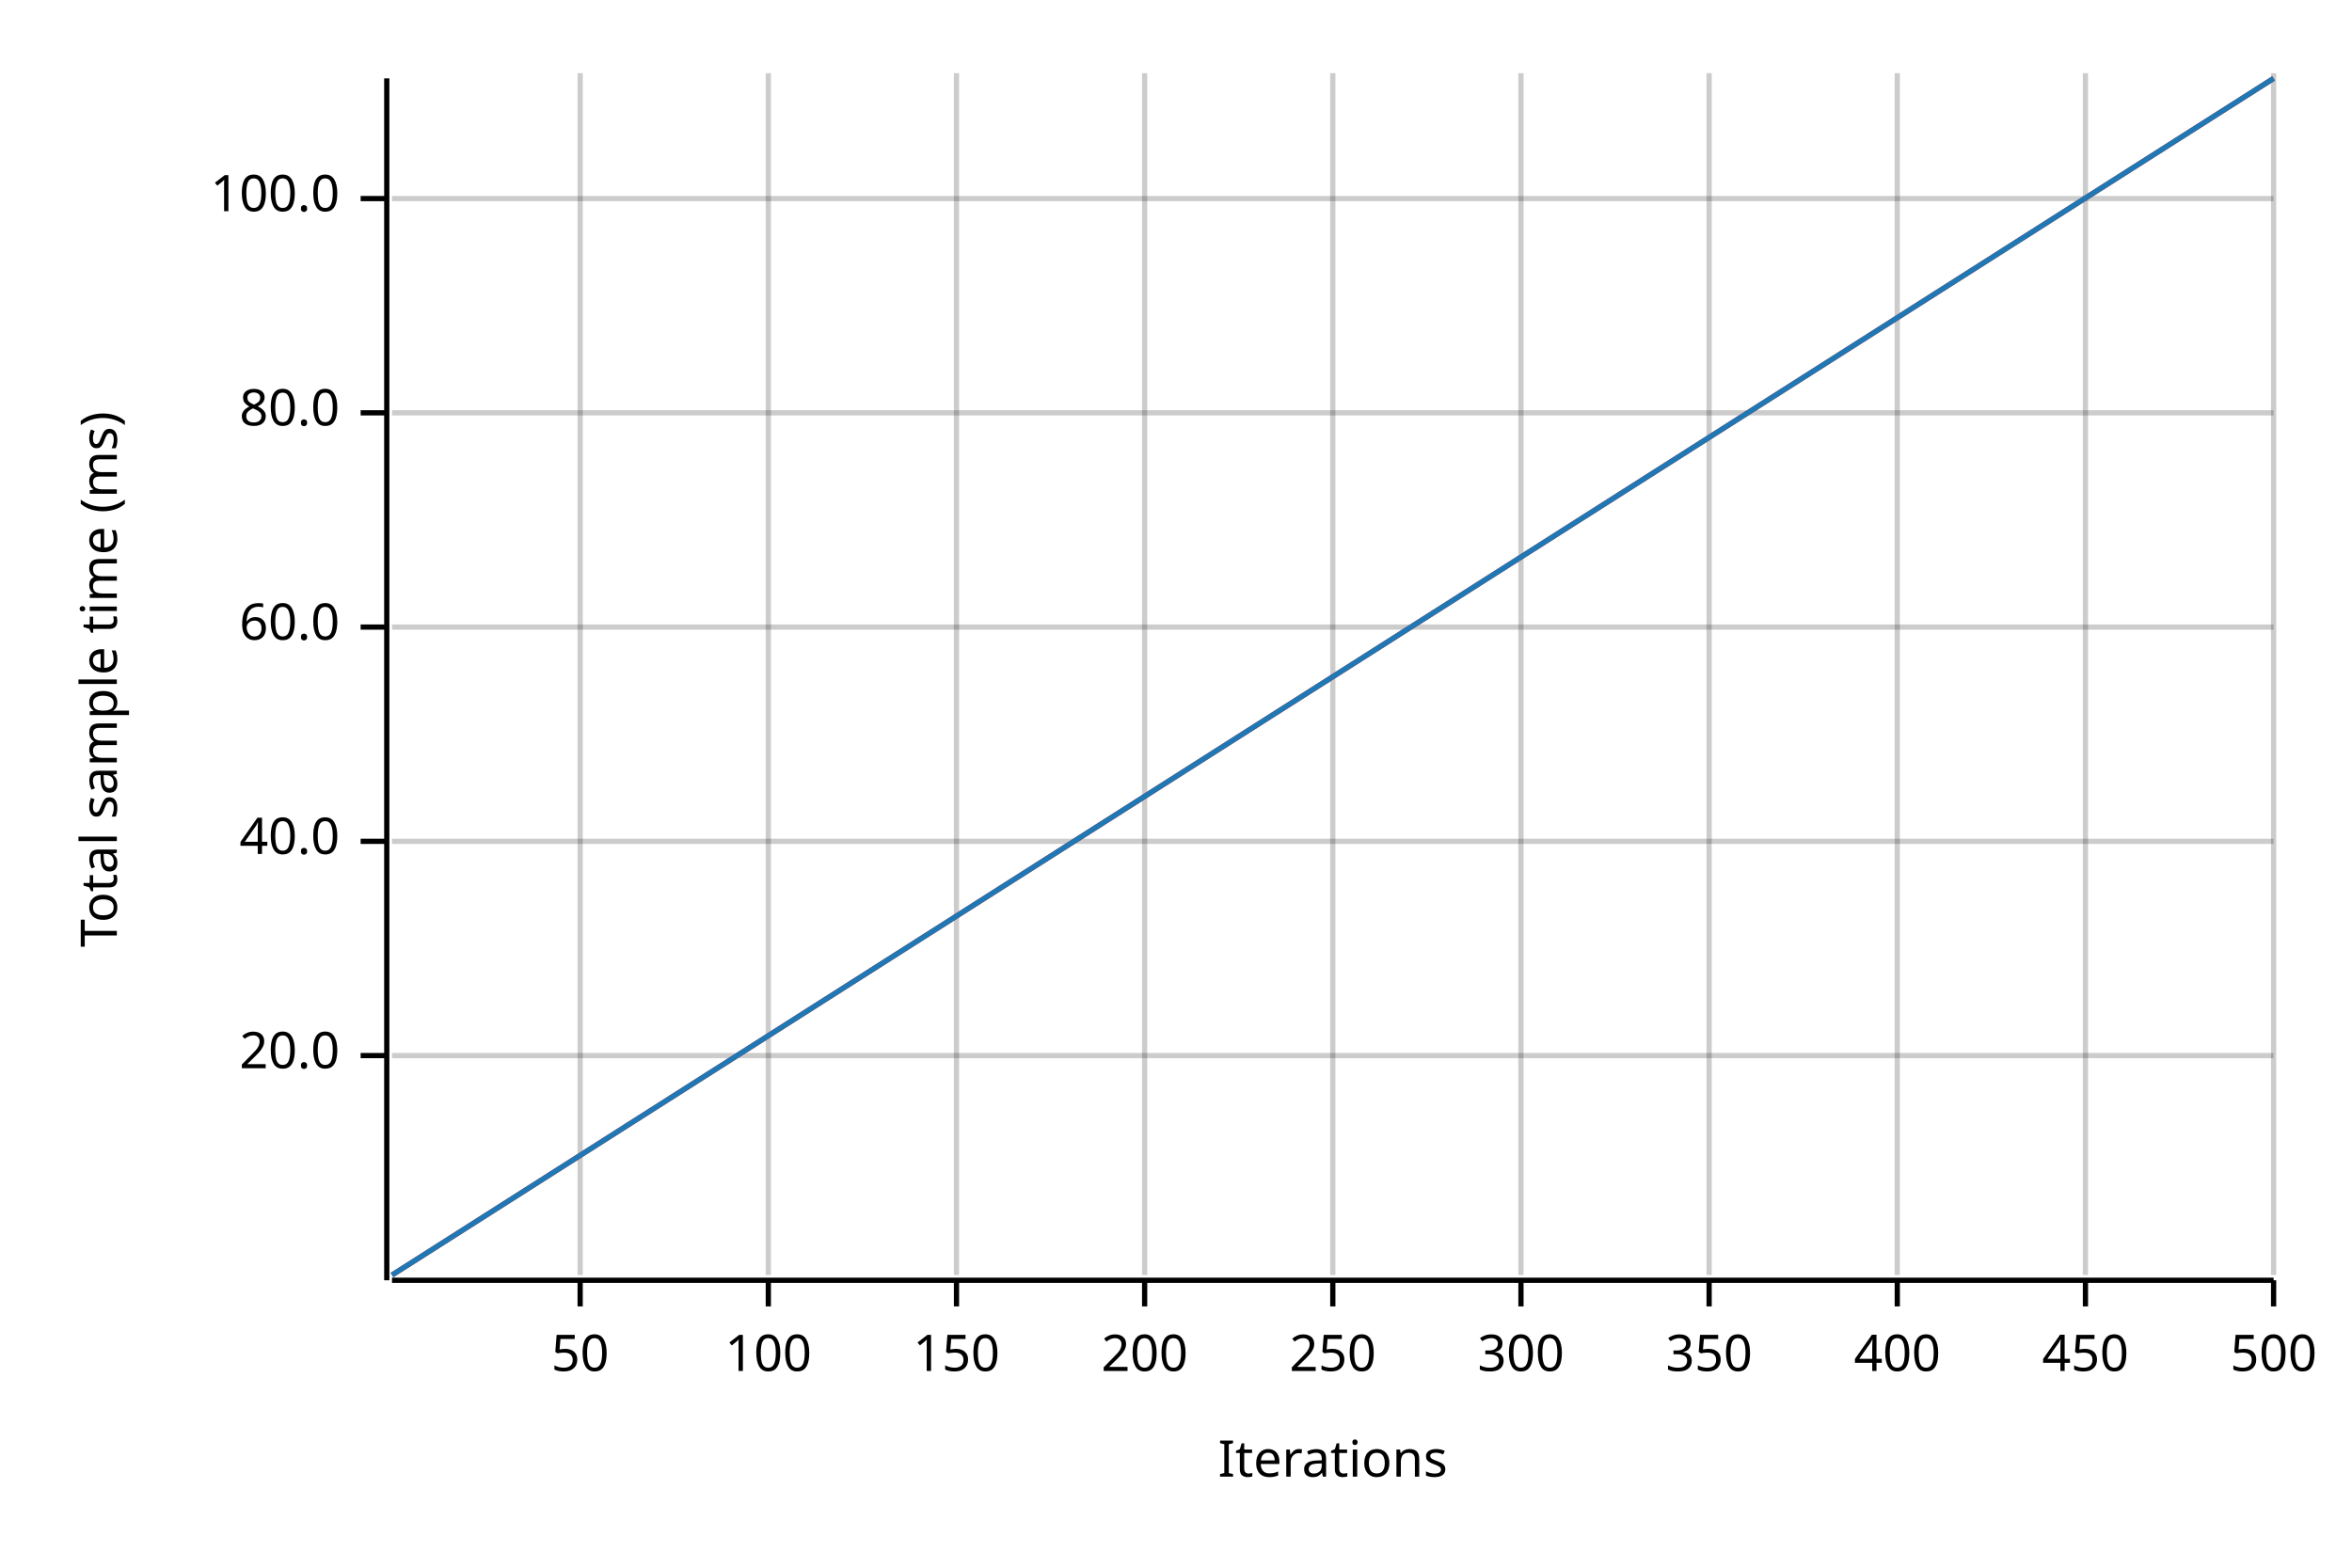
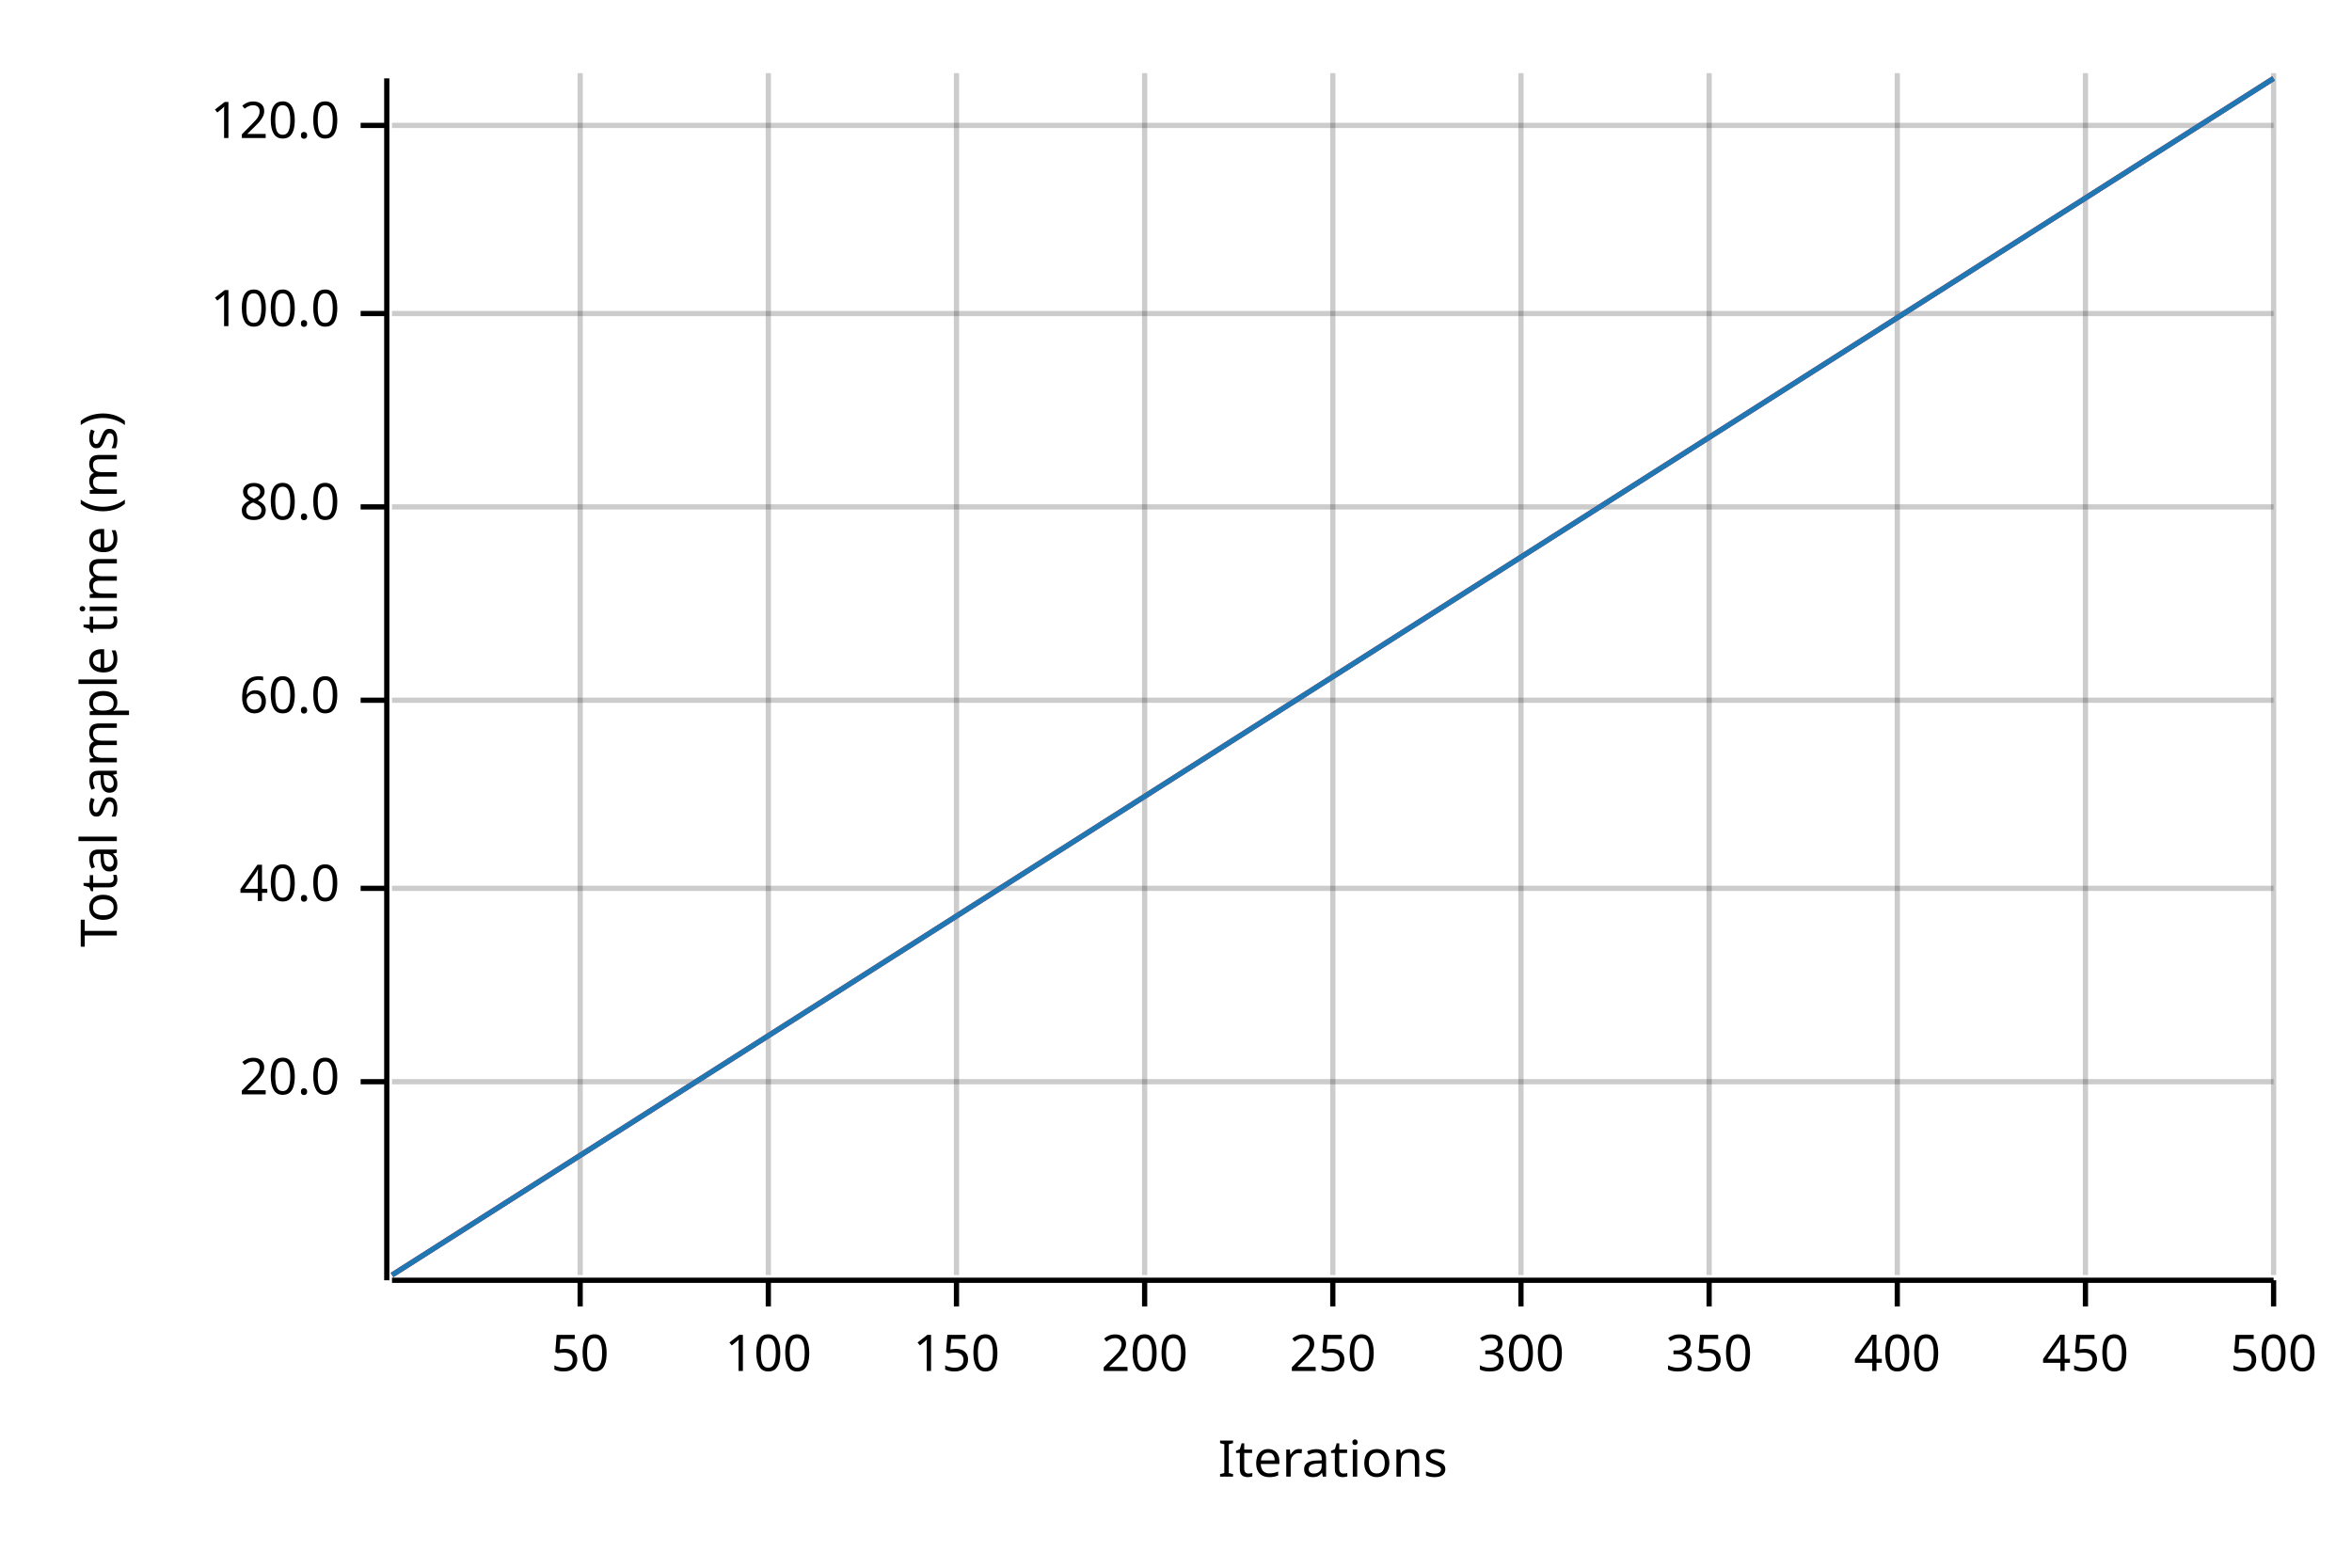
<svg xmlns="http://www.w3.org/2000/svg" width="450" height="300">
  <text x="15" y="130" dy="0.76em" text-anchor="middle" font-family="sans-serif" font-size="9.677" opacity="1" fill="#000000" transform="rotate(270, 15, 130)">
Total sample time (ms)
</text>
  <text x="255" y="285" dy="-0.5ex" text-anchor="middle" font-family="sans-serif" font-size="9.677" opacity="1" fill="#000000">
Iterations
</text>
  <line opacity="0.2" stroke="#000000" stroke-width="1" x1="111" y1="244" x2="111" y2="14" />
  <line opacity="0.2" stroke="#000000" stroke-width="1" x1="147" y1="244" x2="147" y2="14" />
  <line opacity="0.2" stroke="#000000" stroke-width="1" x1="183" y1="244" x2="183" y2="14" />
  <line opacity="0.2" stroke="#000000" stroke-width="1" x1="219" y1="244" x2="219" y2="14" />
  <line opacity="0.2" stroke="#000000" stroke-width="1" x1="255" y1="244" x2="255" y2="14" />
  <line opacity="0.2" stroke="#000000" stroke-width="1" x1="291" y1="244" x2="291" y2="14" />
  <line opacity="0.2" stroke="#000000" stroke-width="1" x1="327" y1="244" x2="327" y2="14" />
  <line opacity="0.2" stroke="#000000" stroke-width="1" x1="363" y1="244" x2="363" y2="14" />
  <line opacity="0.2" stroke="#000000" stroke-width="1" x1="399" y1="244" x2="399" y2="14" />
  <line opacity="0.2" stroke="#000000" stroke-width="1" x1="435" y1="244" x2="435" y2="14" />
-   <line opacity="0.2" stroke="#000000" stroke-width="1" x1="75" y1="202" x2="435" y2="202" />
-   <line opacity="0.2" stroke="#000000" stroke-width="1" x1="75" y1="161" x2="435" y2="161" />
-   <line opacity="0.2" stroke="#000000" stroke-width="1" x1="75" y1="120" x2="435" y2="120" />
-   <line opacity="0.2" stroke="#000000" stroke-width="1" x1="75" y1="79" x2="435" y2="79" />
-   <line opacity="0.2" stroke="#000000" stroke-width="1" x1="75" y1="38" x2="435" y2="38" />
+   <line opacity="0.2" stroke="#000000" stroke-width="1" x1="75" y1="207" x2="435" y2="207" />
+   <line opacity="0.2" stroke="#000000" stroke-width="1" x1="75" y1="170" x2="435" y2="170" />
+   <line opacity="0.2" stroke="#000000" stroke-width="1" x1="75" y1="134" x2="435" y2="134" />
+   <line opacity="0.2" stroke="#000000" stroke-width="1" x1="75" y1="97" x2="435" y2="97" />
+   <line opacity="0.2" stroke="#000000" stroke-width="1" x1="75" y1="60" x2="435" y2="60" />
+   <line opacity="0.2" stroke="#000000" stroke-width="1" x1="75" y1="24" x2="435" y2="24" />
  <polyline fill="none" opacity="1" stroke="#000000" stroke-width="1" points="74,15 74,245 " />
-   <text x="65" y="202" dy="0.5ex" text-anchor="end" font-family="sans-serif" font-size="9.677" opacity="1" fill="#000000">
+   <text x="65" y="207" dy="0.5ex" text-anchor="end" font-family="sans-serif" font-size="9.677" opacity="1" fill="#000000">
20.0
</text>
-   <polyline fill="none" opacity="1" stroke="#000000" stroke-width="1" points="69,202 74,202 " />
-   <text x="65" y="161" dy="0.5ex" text-anchor="end" font-family="sans-serif" font-size="9.677" opacity="1" fill="#000000">
+   <polyline fill="none" opacity="1" stroke="#000000" stroke-width="1" points="69,207 74,207 " />
+   <text x="65" y="170" dy="0.5ex" text-anchor="end" font-family="sans-serif" font-size="9.677" opacity="1" fill="#000000">
40.0
</text>
-   <polyline fill="none" opacity="1" stroke="#000000" stroke-width="1" points="69,161 74,161 " />
-   <text x="65" y="120" dy="0.5ex" text-anchor="end" font-family="sans-serif" font-size="9.677" opacity="1" fill="#000000">
+   <polyline fill="none" opacity="1" stroke="#000000" stroke-width="1" points="69,170 74,170 " />
+   <text x="65" y="134" dy="0.5ex" text-anchor="end" font-family="sans-serif" font-size="9.677" opacity="1" fill="#000000">
60.0
</text>
-   <polyline fill="none" opacity="1" stroke="#000000" stroke-width="1" points="69,120 74,120 " />
-   <text x="65" y="79" dy="0.5ex" text-anchor="end" font-family="sans-serif" font-size="9.677" opacity="1" fill="#000000">
+   <polyline fill="none" opacity="1" stroke="#000000" stroke-width="1" points="69,134 74,134 " />
+   <text x="65" y="97" dy="0.5ex" text-anchor="end" font-family="sans-serif" font-size="9.677" opacity="1" fill="#000000">
80.0
</text>
-   <polyline fill="none" opacity="1" stroke="#000000" stroke-width="1" points="69,79 74,79 " />
-   <text x="65" y="38" dy="0.5ex" text-anchor="end" font-family="sans-serif" font-size="9.677" opacity="1" fill="#000000">
+   <polyline fill="none" opacity="1" stroke="#000000" stroke-width="1" points="69,97 74,97 " />
+   <text x="65" y="60" dy="0.5ex" text-anchor="end" font-family="sans-serif" font-size="9.677" opacity="1" fill="#000000">
100.0
</text>
-   <polyline fill="none" opacity="1" stroke="#000000" stroke-width="1" points="69,38 74,38 " />
+   <polyline fill="none" opacity="1" stroke="#000000" stroke-width="1" points="69,60 74,60 " />
+   <text x="65" y="24" dy="0.5ex" text-anchor="end" font-family="sans-serif" font-size="9.677" opacity="1" fill="#000000">
+ 120.0
+ </text>
+   <polyline fill="none" opacity="1" stroke="#000000" stroke-width="1" points="69,24 74,24 " />
  <polyline fill="none" opacity="1" stroke="#000000" stroke-width="1" points="75,245 435,245 " />
  <text x="111" y="255" dy="0.76em" text-anchor="middle" font-family="sans-serif" font-size="9.677" opacity="1" fill="#000000">
50
</text>
  <polyline fill="none" opacity="1" stroke="#000000" stroke-width="1" points="111,245 111,250 " />
  <text x="147" y="255" dy="0.76em" text-anchor="middle" font-family="sans-serif" font-size="9.677" opacity="1" fill="#000000">
100
</text>
  <polyline fill="none" opacity="1" stroke="#000000" stroke-width="1" points="147,245 147,250 " />
  <text x="183" y="255" dy="0.76em" text-anchor="middle" font-family="sans-serif" font-size="9.677" opacity="1" fill="#000000">
150
</text>
  <polyline fill="none" opacity="1" stroke="#000000" stroke-width="1" points="183,245 183,250 " />
  <text x="219" y="255" dy="0.76em" text-anchor="middle" font-family="sans-serif" font-size="9.677" opacity="1" fill="#000000">
200
</text>
  <polyline fill="none" opacity="1" stroke="#000000" stroke-width="1" points="219,245 219,250 " />
  <text x="255" y="255" dy="0.76em" text-anchor="middle" font-family="sans-serif" font-size="9.677" opacity="1" fill="#000000">
250
</text>
  <polyline fill="none" opacity="1" stroke="#000000" stroke-width="1" points="255,245 255,250 " />
  <text x="291" y="255" dy="0.76em" text-anchor="middle" font-family="sans-serif" font-size="9.677" opacity="1" fill="#000000">
300
</text>
  <polyline fill="none" opacity="1" stroke="#000000" stroke-width="1" points="291,245 291,250 " />
  <text x="327" y="255" dy="0.76em" text-anchor="middle" font-family="sans-serif" font-size="9.677" opacity="1" fill="#000000">
350
</text>
  <polyline fill="none" opacity="1" stroke="#000000" stroke-width="1" points="327,245 327,250 " />
  <text x="363" y="255" dy="0.76em" text-anchor="middle" font-family="sans-serif" font-size="9.677" opacity="1" fill="#000000">
400
</text>
  <polyline fill="none" opacity="1" stroke="#000000" stroke-width="1" points="363,245 363,250 " />
  <text x="399" y="255" dy="0.76em" text-anchor="middle" font-family="sans-serif" font-size="9.677" opacity="1" fill="#000000">
450
</text>
  <polyline fill="none" opacity="1" stroke="#000000" stroke-width="1" points="399,245 399,250 " />
  <text x="435" y="255" dy="0.76em" text-anchor="middle" font-family="sans-serif" font-size="9.677" opacity="1" fill="#000000">
500
</text>
  <polyline fill="none" opacity="1" stroke="#000000" stroke-width="1" points="435,245 435,250 " />
  <polyline fill="none" opacity="1" stroke="#E31A1C" stroke-width="1" points="75,244 435,15 " />
  <polygon opacity="0.25" fill="#E31A1C" points="75,244 435,15 435,15 " />
  <polyline fill="none" opacity="1" stroke="#1F78B4" stroke-width="1" points="75,244 435,15 " />
  <polygon opacity="0.25" fill="#1F78B4" points="75,244 435,15 435,15 " />
</svg>
